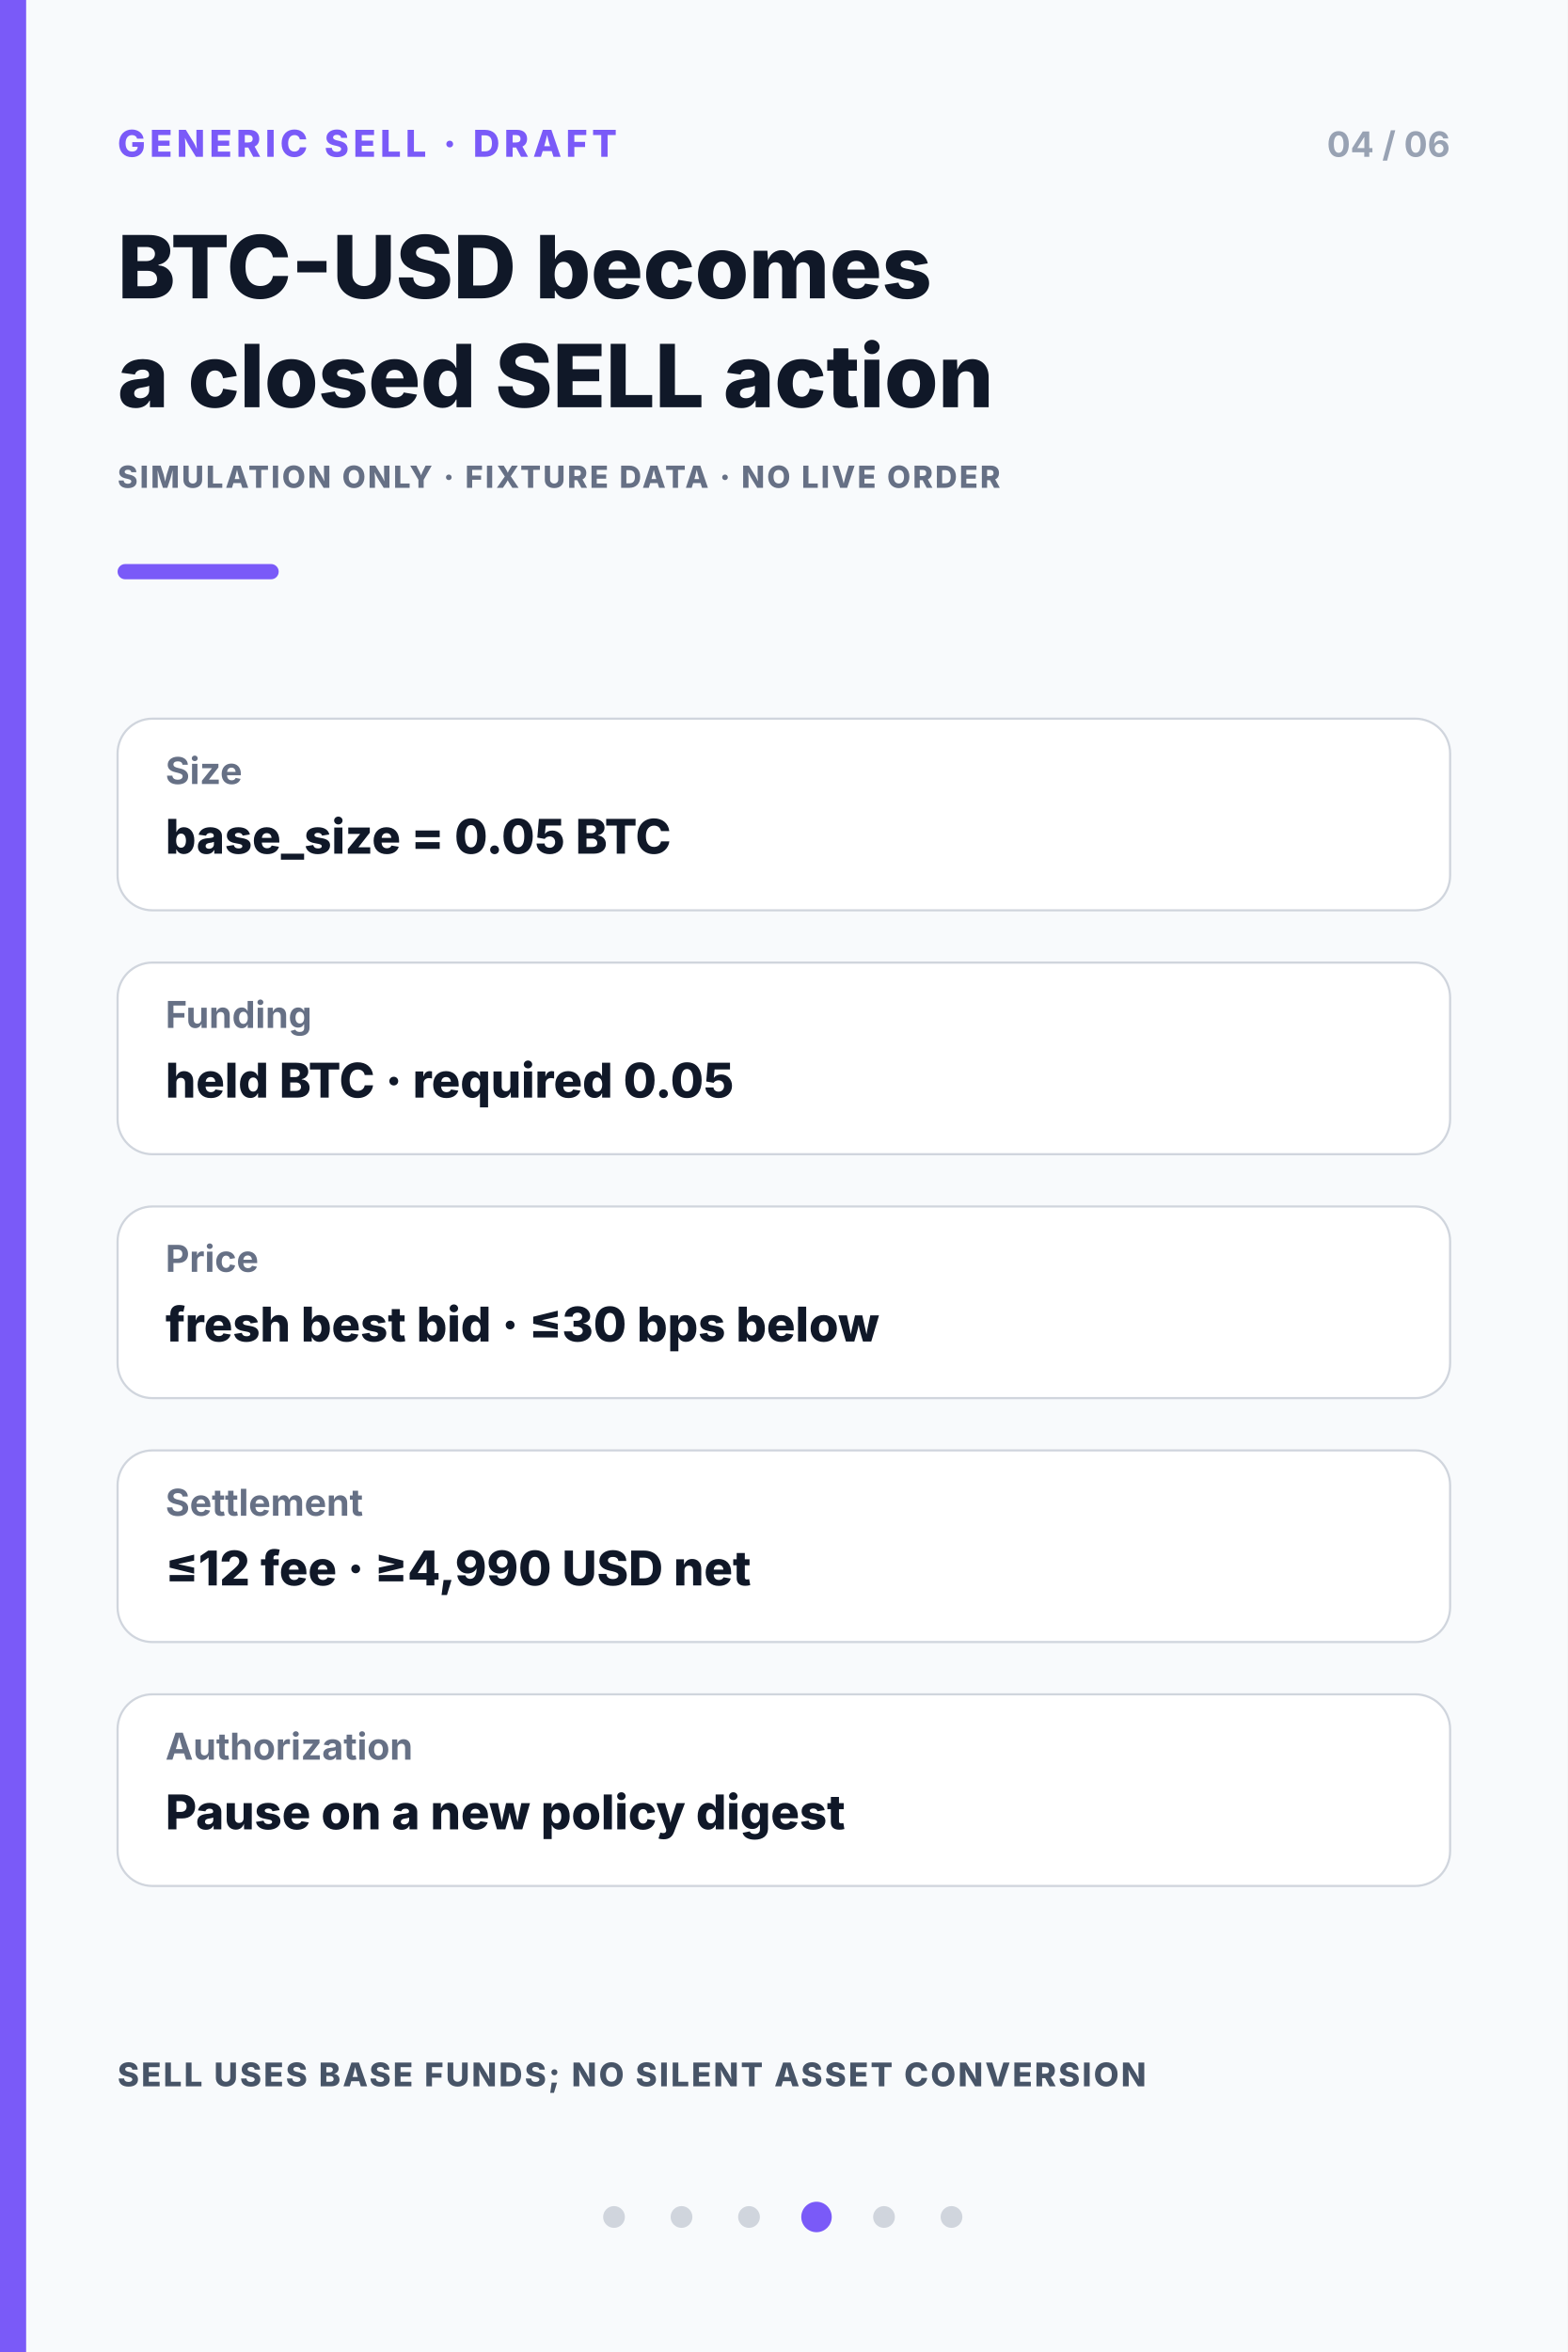
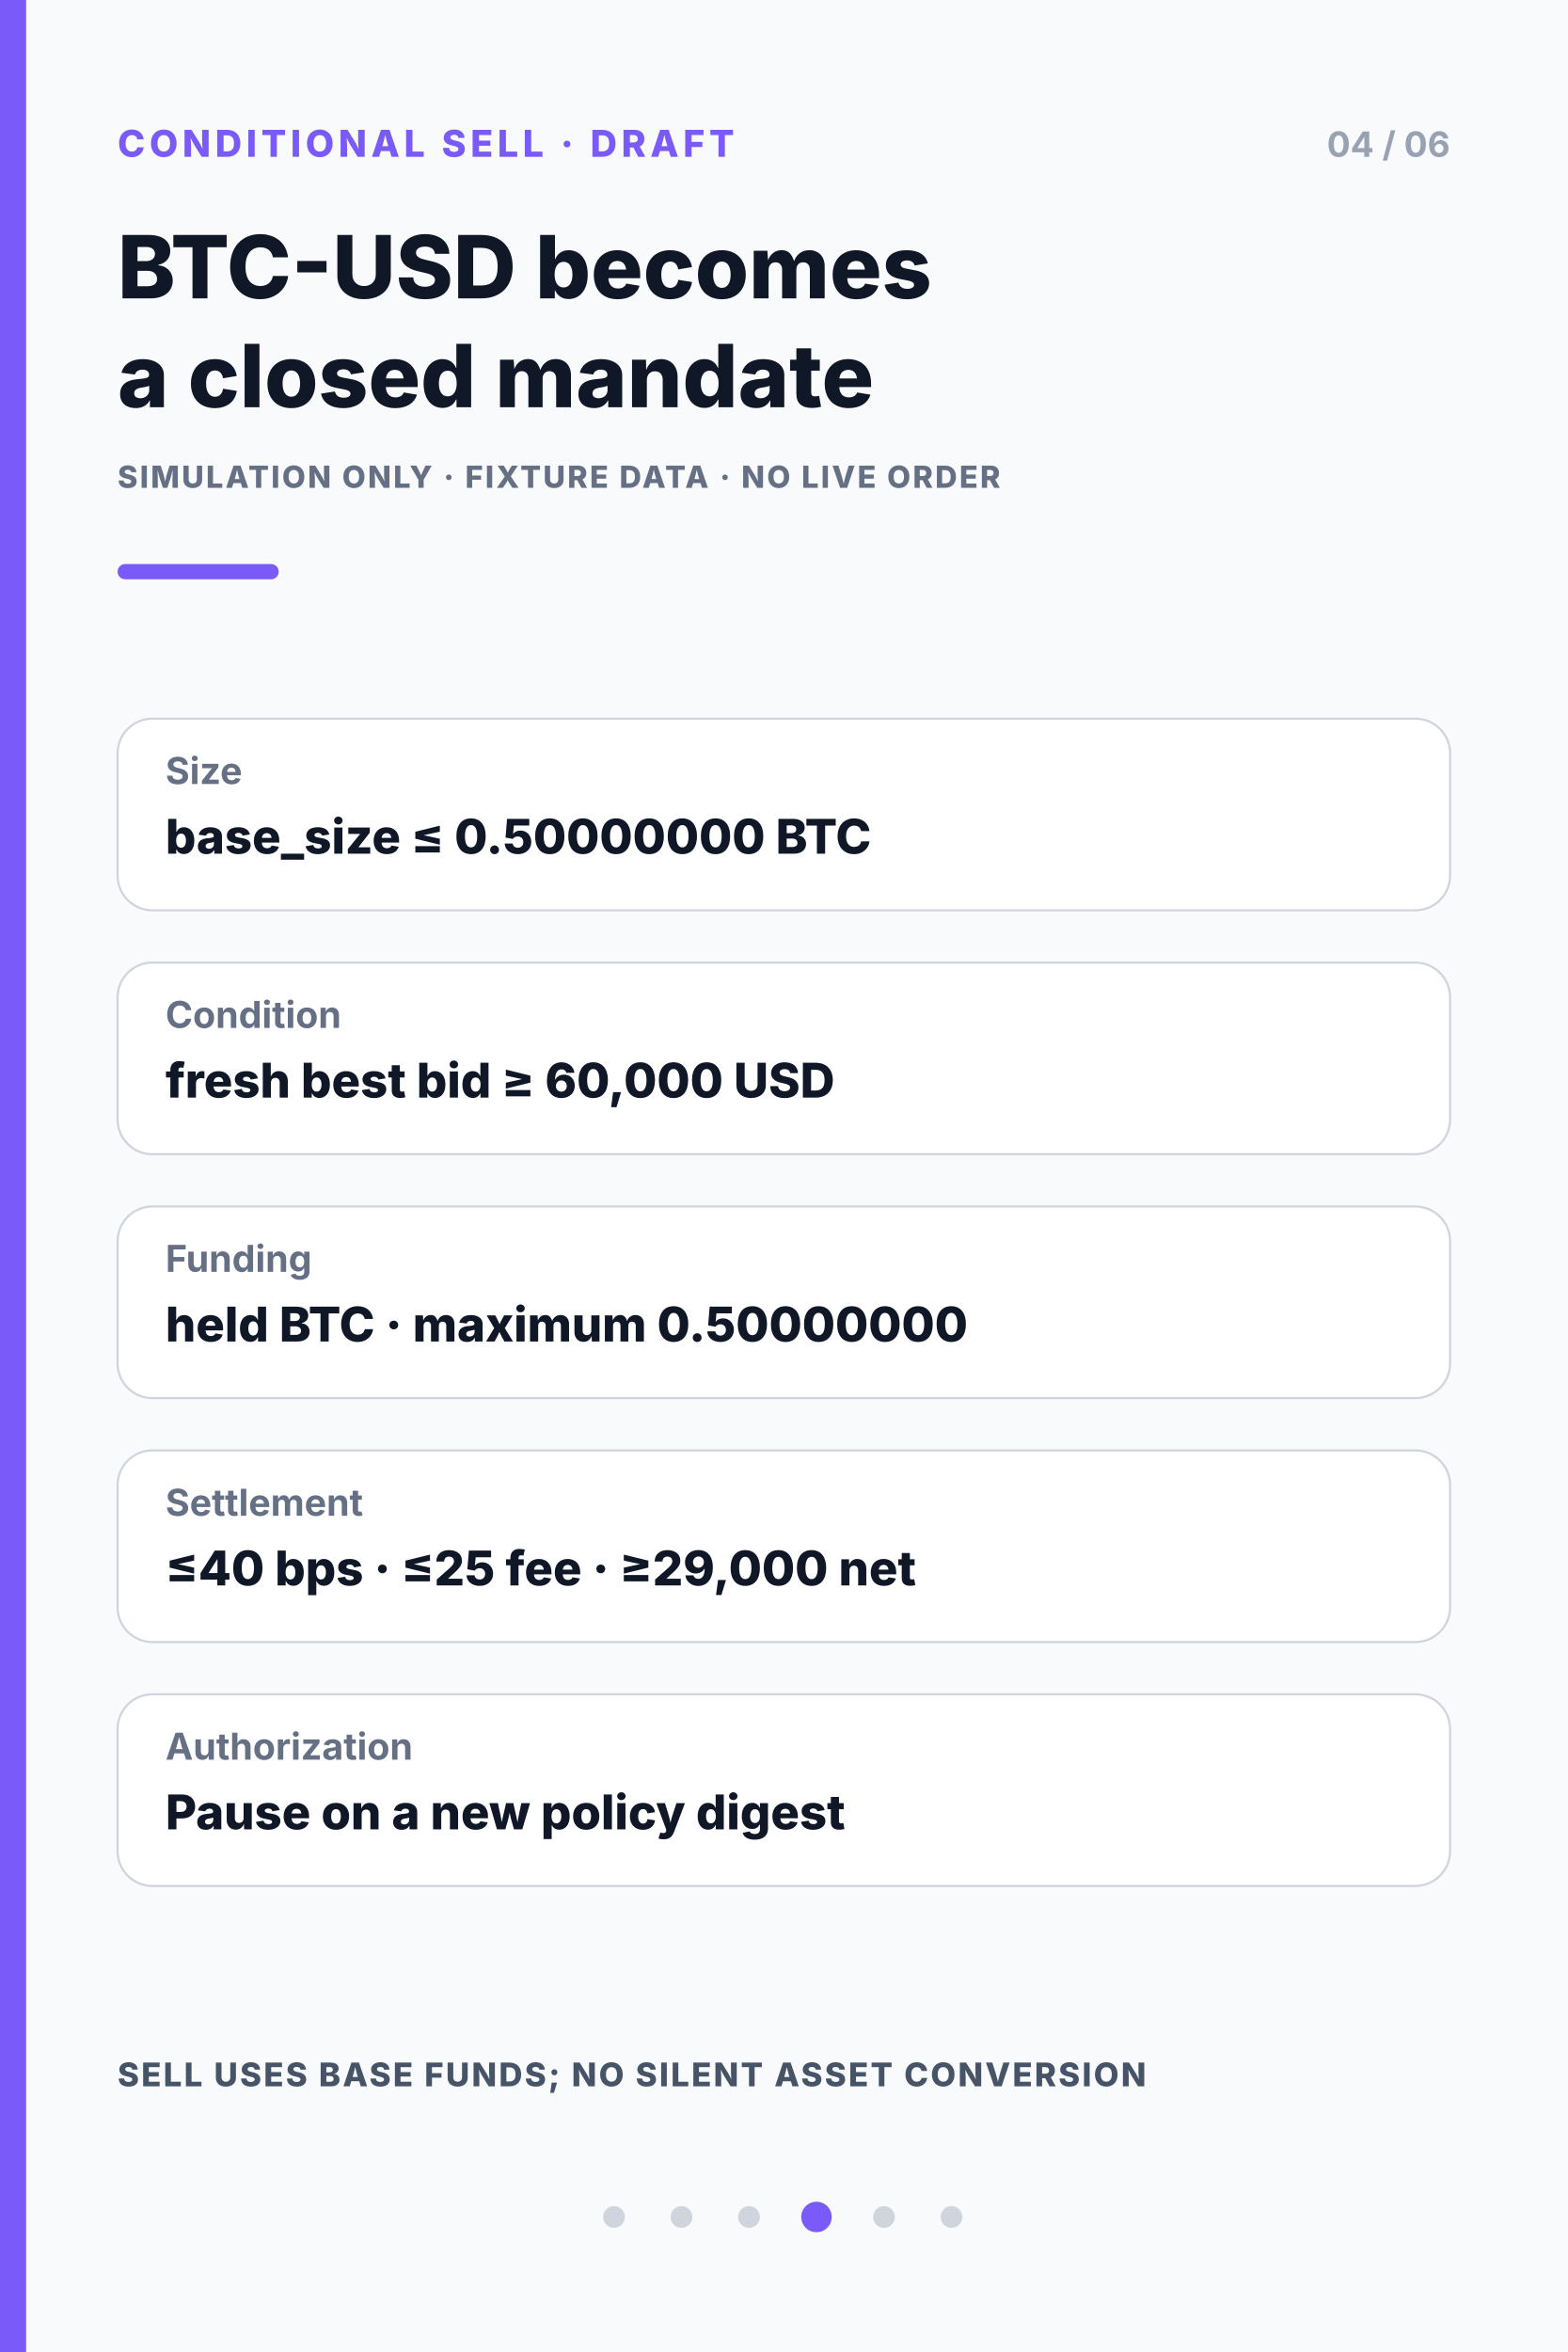
<svg xmlns="http://www.w3.org/2000/svg" width="720" height="1080" viewBox="0 0 720 1080">
  <rect width="720" height="1080" fill="#f8fafc" />
  <rect width="12" height="1080" fill="#7a5af8" />
-   <text x="54" y="72" fill="#7a5af8" font-family="Inter,Arial,sans-serif" font-size="17" font-weight="800" letter-spacing="2">GENERIC SELL · DRAFT</text>
+   <text x="54" y="72" fill="#7a5af8" font-family="Inter,Arial,sans-serif" font-size="17" font-weight="800" letter-spacing="2">CONDITIONAL SELL · DRAFT</text>
  <text x="54" y="137" fill="#101828" font-family="Inter,Arial,sans-serif" font-size="40" font-weight="800">
    <tspan x="54" dy="0">BTC-USD becomes</tspan>
-     <tspan x="54" dy="50">a closed SELL action</tspan>
+     <tspan x="54" dy="50">a closed mandate</tspan>
  </text>
  <text x="54" y="224" fill="#667085" font-family="Inter,Arial,sans-serif" font-size="14" font-weight="800" letter-spacing="1">SIMULATION ONLY · FIXTURE DATA · NO LIVE ORDER</text>
  <rect x="54" y="259" width="74" height="7" rx="3.5" fill="#7a5af8" />
  <g transform="translate(54 330)" font-family="Inter,Arial,sans-serif">
    <rect width="612" height="88" rx="16" fill="#ffffff" stroke="#d0d5dd" />
    <text x="22" y="30" fill="#667085" font-size="17" font-weight="650">Size</text>
-     <text x="22" y="62" fill="#101828" font-size="22" font-weight="760">base_size = 0.05 BTC</text>
+     <text x="22" y="62" fill="#101828" font-size="22" font-weight="760">base_size ≤ 0.50000000 BTC</text>
  </g>
  <g transform="translate(54 442)" font-family="Inter,Arial,sans-serif">
    <rect width="612" height="88" rx="16" fill="#ffffff" stroke="#d0d5dd" />
-     <text x="22" y="30" fill="#667085" font-size="17" font-weight="650">Funding</text>
-     <text x="22" y="62" fill="#101828" font-size="22" font-weight="760">held BTC · required 0.05</text>
+     <text x="22" y="30" fill="#667085" font-size="17" font-weight="650">Condition</text>
+     <text x="22" y="62" fill="#101828" font-size="22" font-weight="760">fresh best bid ≥ 60,000 USD</text>
  </g>
  <g transform="translate(54 554)" font-family="Inter,Arial,sans-serif">
    <rect width="612" height="88" rx="16" fill="#ffffff" stroke="#d0d5dd" />
-     <text x="22" y="30" fill="#667085" font-size="17" font-weight="650">Price</text>
-     <text x="22" y="62" fill="#101828" font-size="22" font-weight="760">fresh best bid · ≤30 bps below</text>
+     <text x="22" y="30" fill="#667085" font-size="17" font-weight="650">Funding</text>
+     <text x="22" y="62" fill="#101828" font-size="22" font-weight="760">held BTC · maximum 0.50000000</text>
  </g>
  <g transform="translate(54 666)" font-family="Inter,Arial,sans-serif">
    <rect width="612" height="88" rx="16" fill="#ffffff" stroke="#d0d5dd" />
    <text x="22" y="30" fill="#667085" font-size="17" font-weight="650">Settlement</text>
-     <text x="22" y="62" fill="#101828" font-size="22" font-weight="760">≤12 fee · ≥4,990 USD net</text>
+     <text x="22" y="62" fill="#101828" font-size="22" font-weight="760">≤40 bps · ≤25 fee · ≥29,000 net</text>
  </g>
  <g transform="translate(54 778)" font-family="Inter,Arial,sans-serif">
    <rect width="612" height="88" rx="16" fill="#ffffff" stroke="#d0d5dd" />
    <text x="22" y="30" fill="#667085" font-size="17" font-weight="650">Authorization</text>
    <text x="22" y="62" fill="#101828" font-size="22" font-weight="760">Pause on a new policy digest</text>
  </g>
  <text x="54" y="958" fill="#475467" font-family="Inter,Arial,sans-serif" font-size="15" font-weight="800" letter-spacing="1">SELL USES BASE FUNDS; NO SILENT ASSET CONVERSION</text>
  <text x="666" y="72" text-anchor="end" fill="#98a2b3" font-family="Inter,Arial,sans-serif" font-size="16" font-weight="700">04 / 06</text>
  <circle cx="282" cy="1018" r="5" fill="#d0d5dd" />
  <circle cx="313" cy="1018" r="5" fill="#d0d5dd" />
  <circle cx="344" cy="1018" r="5" fill="#d0d5dd" />
  <circle cx="375" cy="1018" r="7" fill="#7a5af8" />
  <circle cx="406" cy="1018" r="5" fill="#d0d5dd" />
  <circle cx="437" cy="1018" r="5" fill="#d0d5dd" />
</svg>
